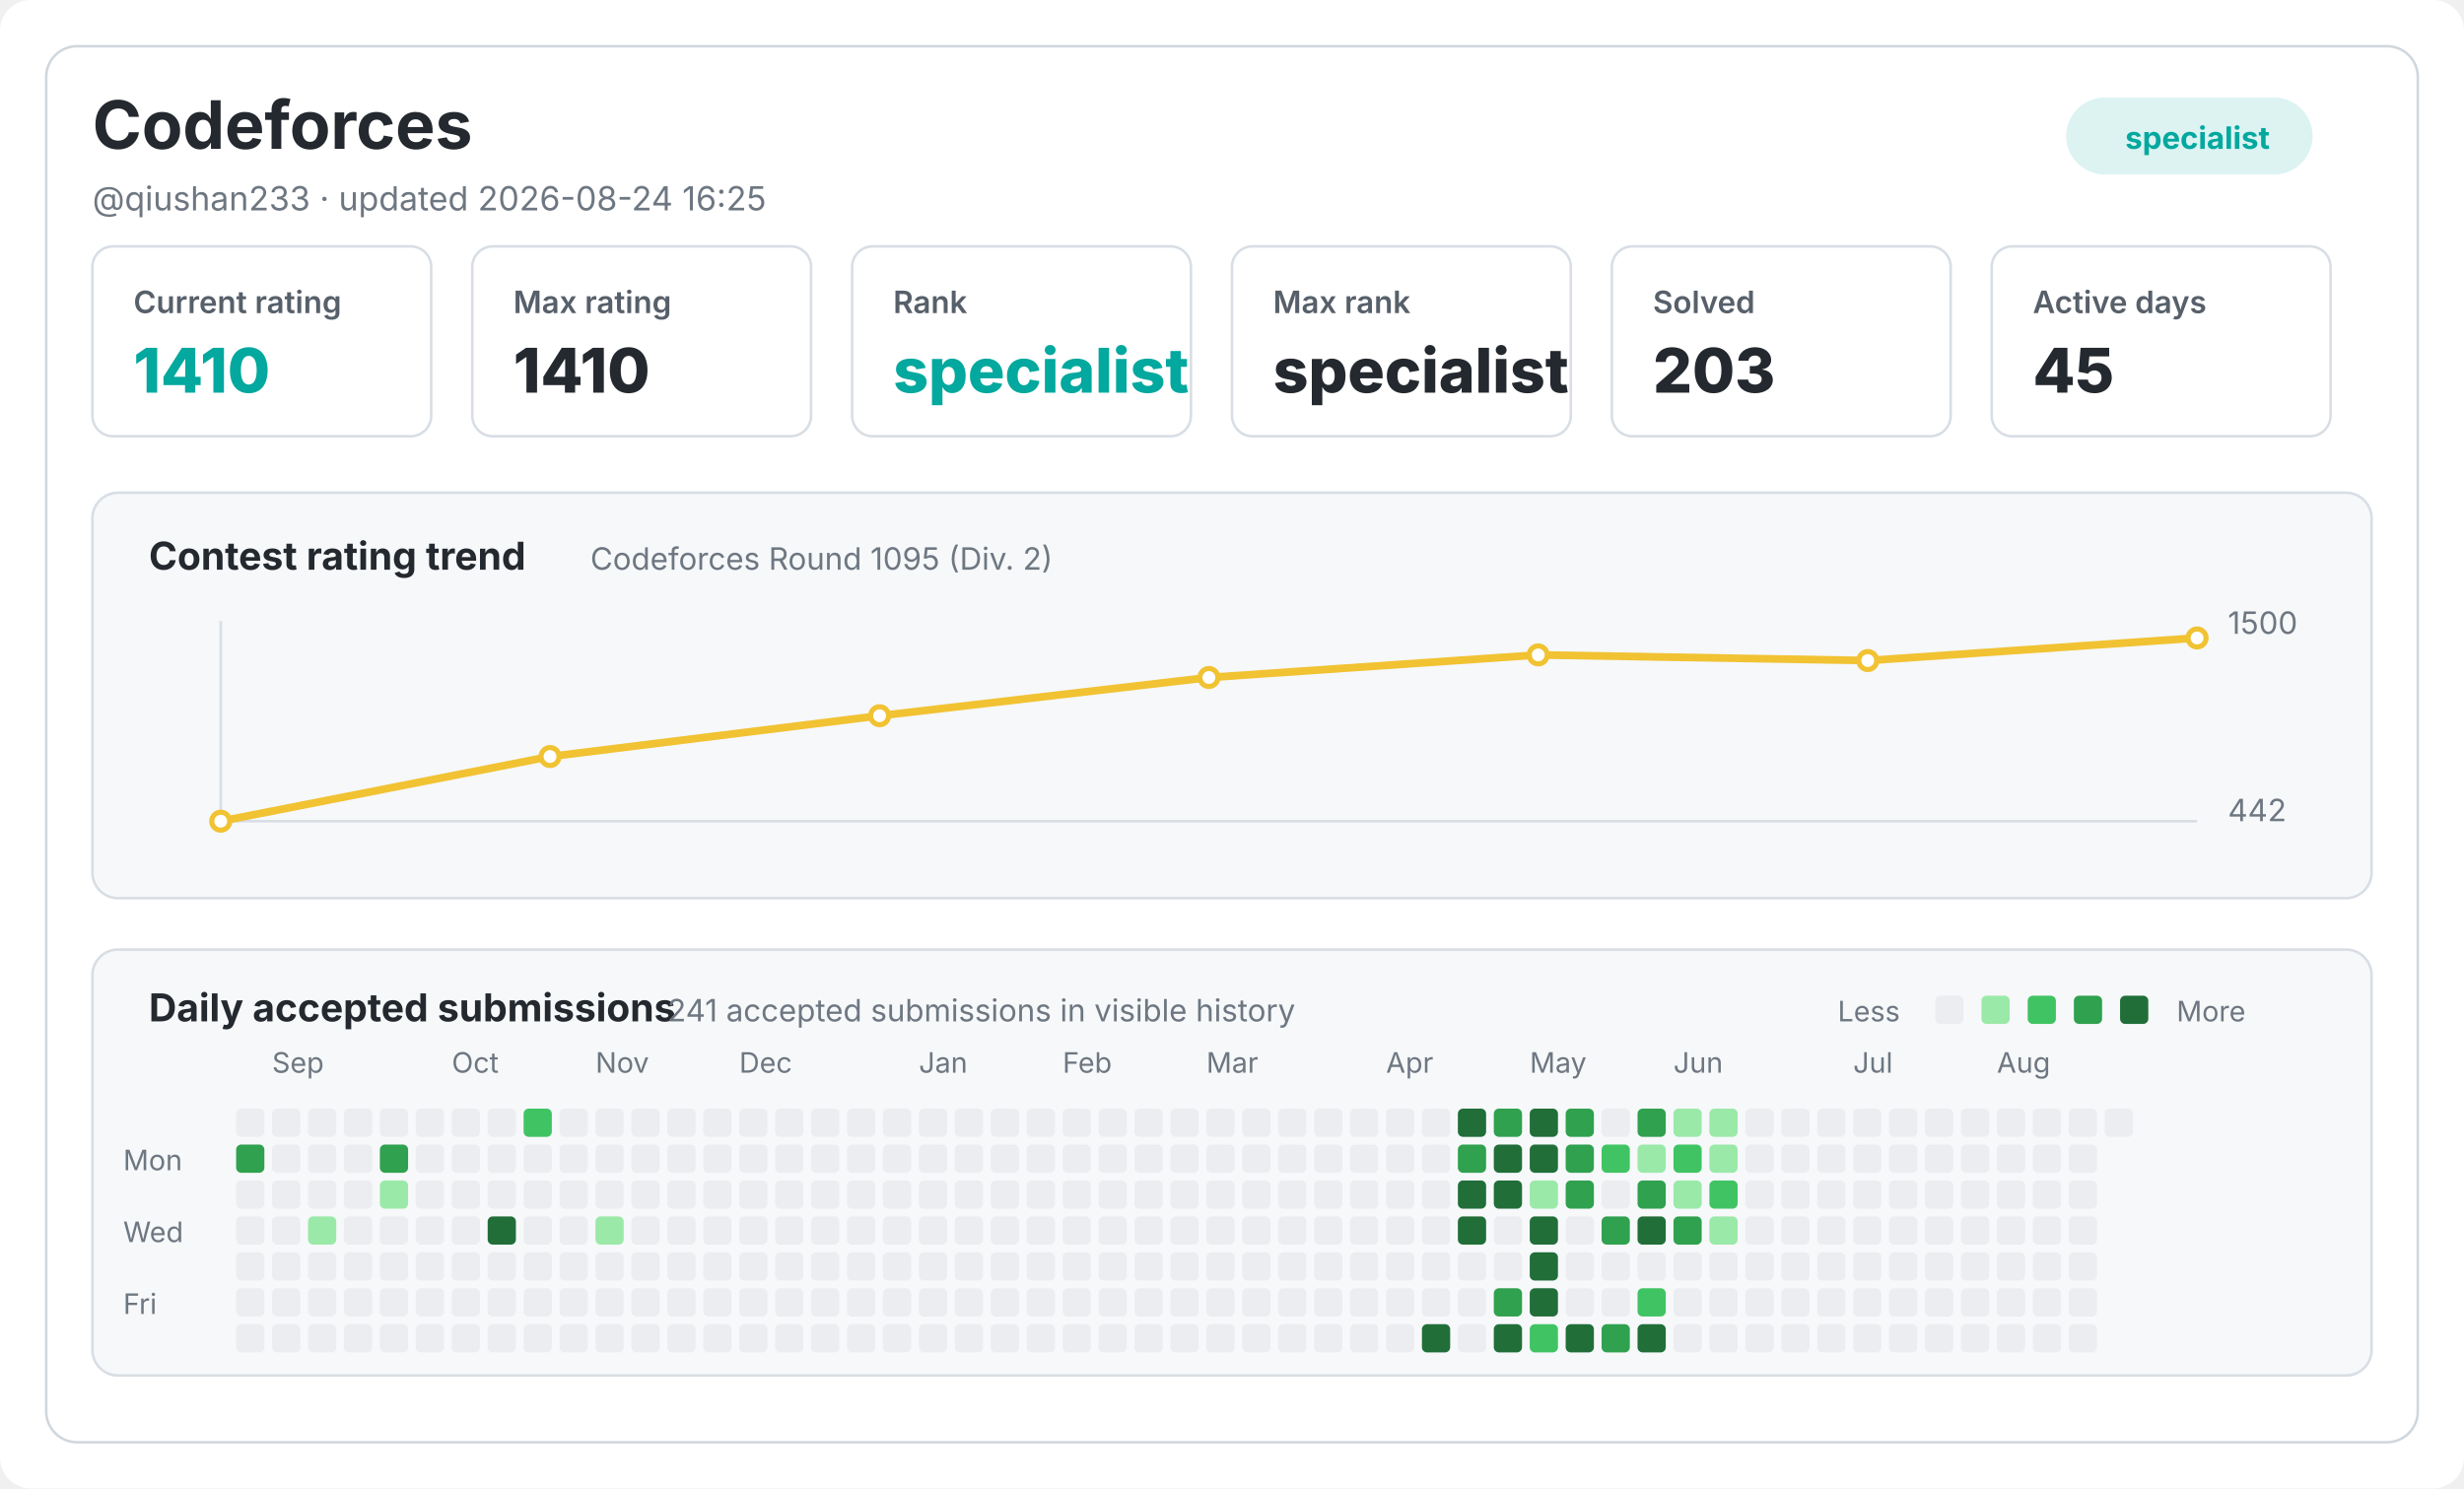
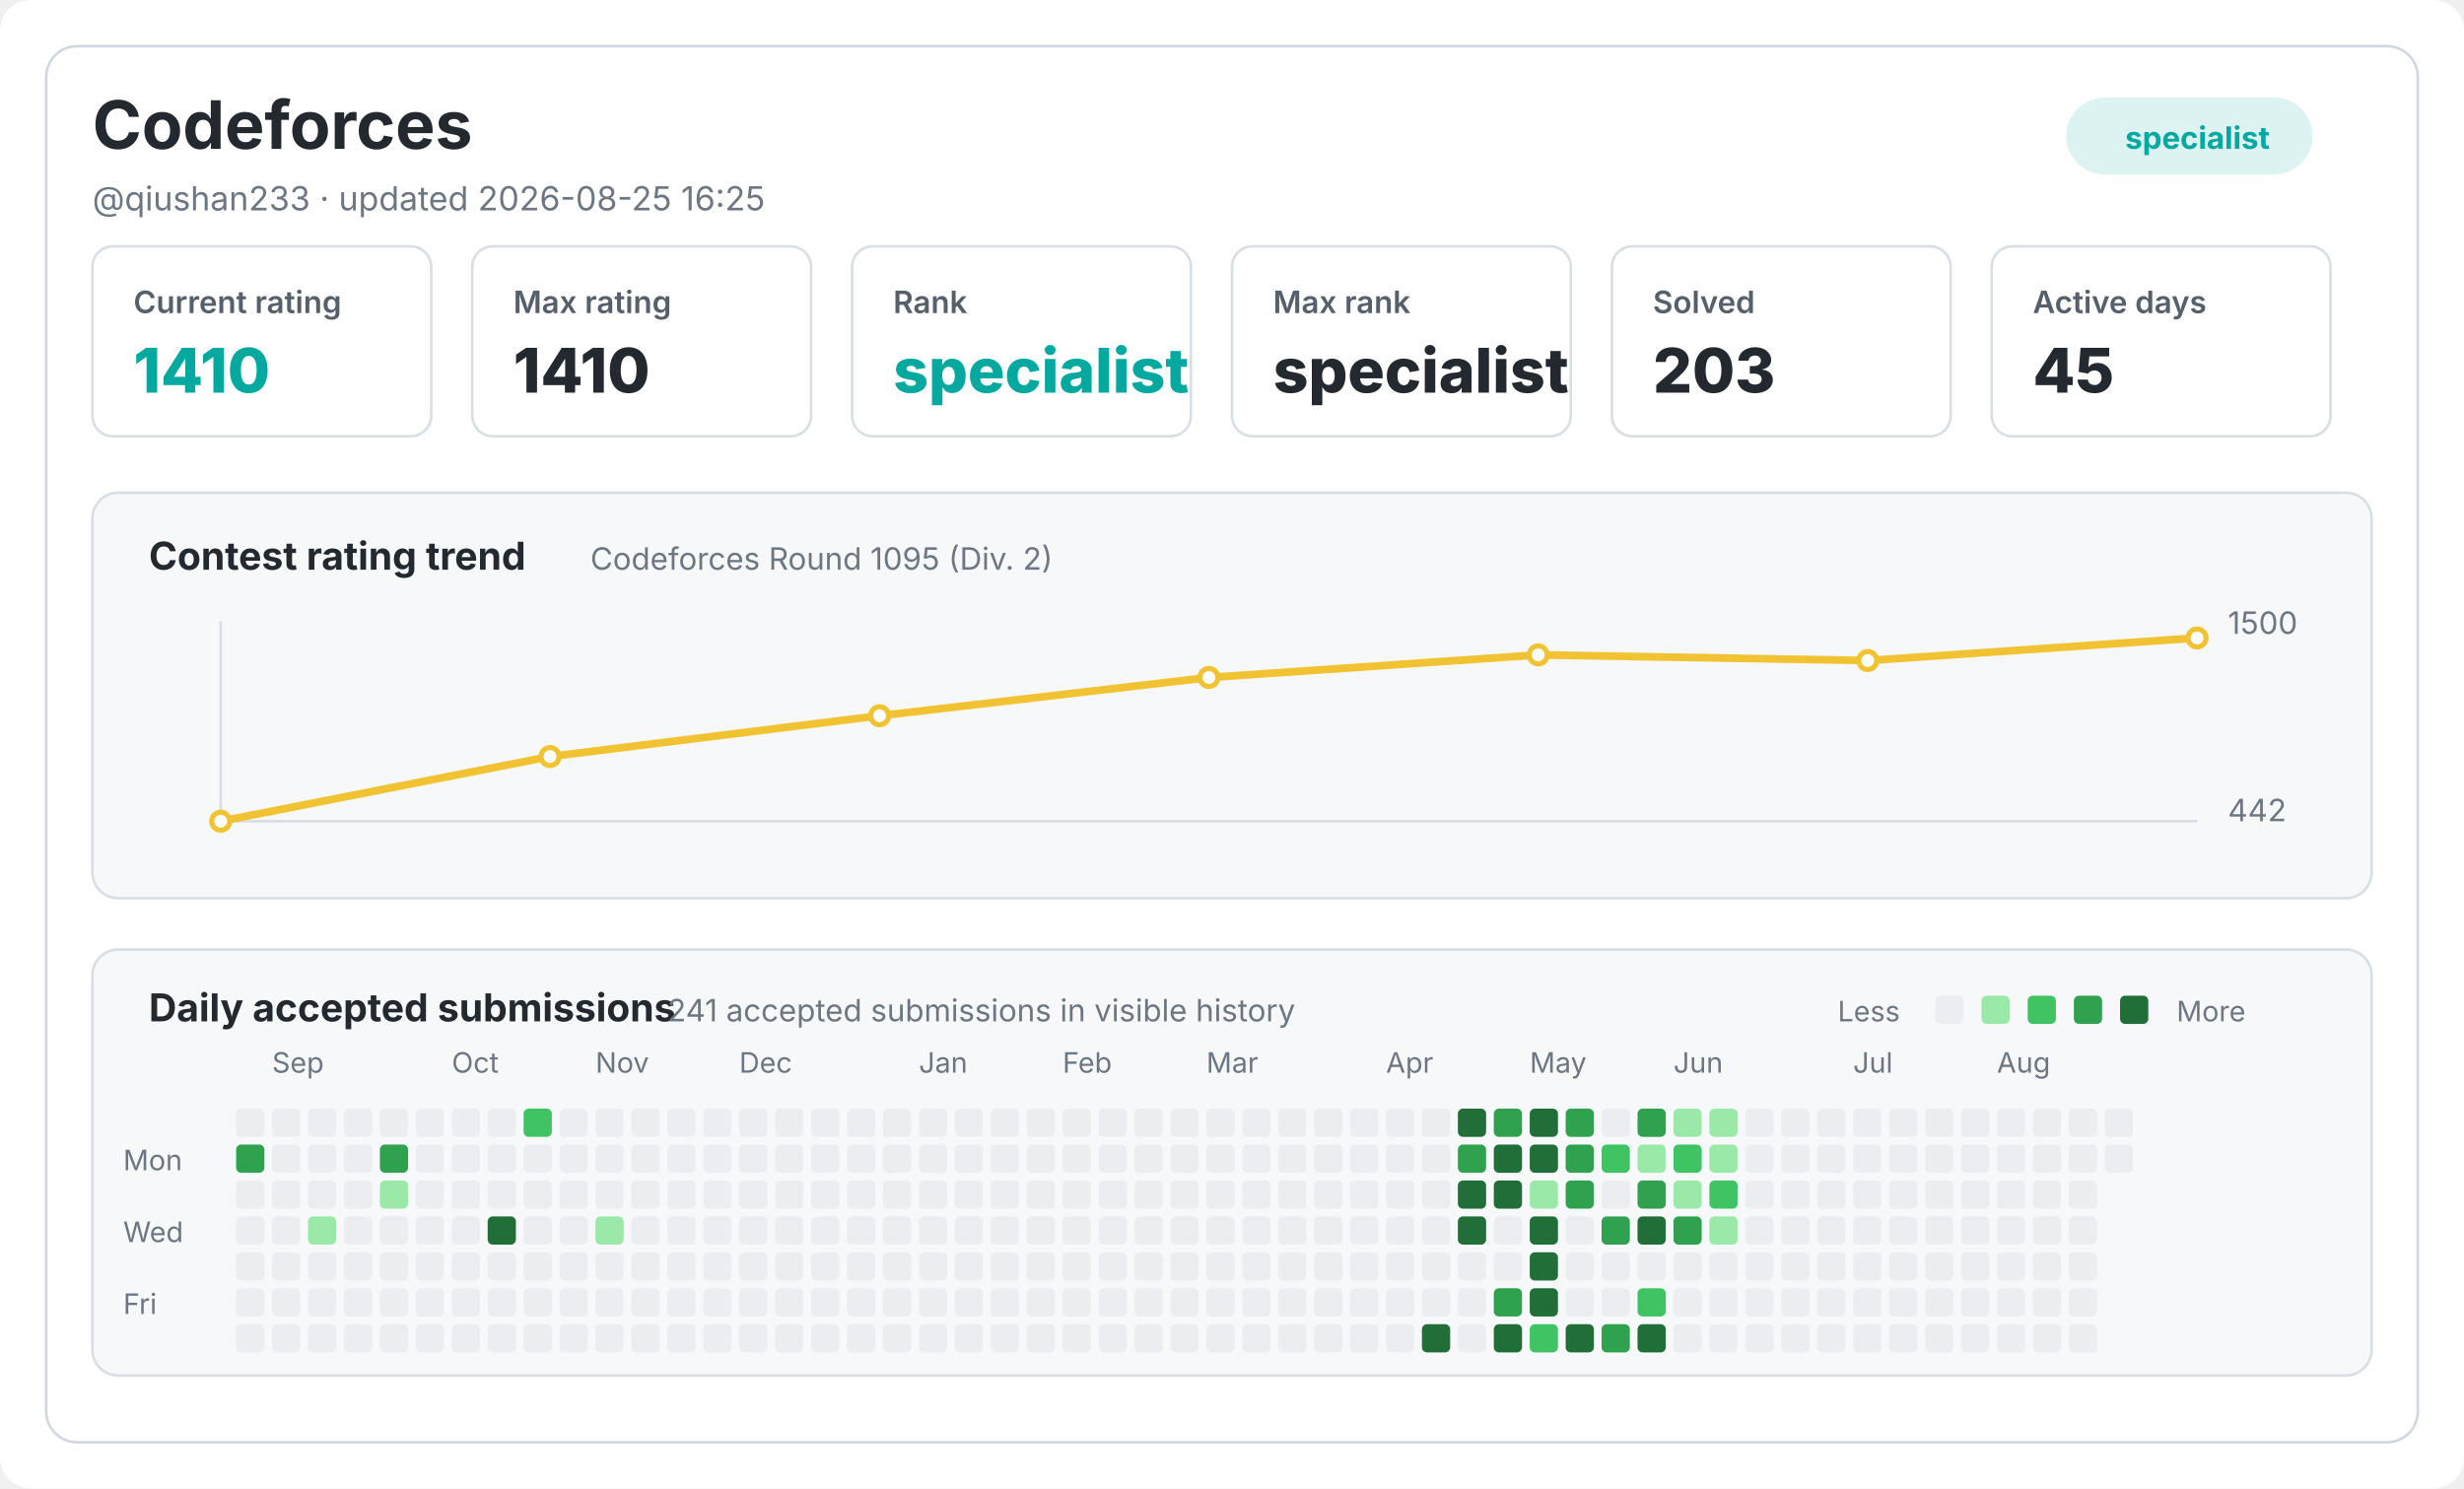
<svg xmlns="http://www.w3.org/2000/svg" width="960" height="580" viewBox="0 0 960 580" role="img" aria-label="Codeforces statistics for qiushan233">
  <style>
  .bg { fill: #ffffff; }
  .shell { fill: #ffffff; stroke: #d0d7de; }
  .soft { fill: #f6f8fa; stroke: #d8dee4; }
  .metric-card { fill: #ffffff; stroke: #d8dee4; }
  .title { font: 700 26px -apple-system,BlinkMacSystemFont,"Segoe UI",sans-serif; fill: #24292f; }
  .subtitle { font: 13px -apple-system,BlinkMacSystemFont,"Segoe UI",sans-serif; fill: #6e7781; }
  .section-title { font: 700 15px -apple-system,BlinkMacSystemFont,"Segoe UI",sans-serif; fill: #24292f; }
  .metric-label { font: 600 12px -apple-system,BlinkMacSystemFont,"Segoe UI",sans-serif; fill: #57606a; }
  .metric-value { font: 800 24px -apple-system,BlinkMacSystemFont,"Segoe UI",sans-serif; fill: #24292f; }
  .muted { font: 12px -apple-system,BlinkMacSystemFont,"Segoe UI",sans-serif; fill: #6e7781; }
  .small { font-size: 11px; }
  .rank { fill: #03a89e; }
  .grid { stroke: #d8dee4; stroke-width: 1; }
  .badge-bg { fill: #03a89e; opacity: 0.14; }
  .badge-text { font: 700 12px -apple-system,BlinkMacSystemFont,"Segoe UI",sans-serif; fill: #03a89e; }
  .heat-cell { cursor: default; transition: stroke 0.12s ease, stroke-width 0.12s ease; }
  .heat-cell:hover { stroke: #0969da; stroke-width: 1.5; }
</style>
  <rect class="bg" width="960" height="580" rx="12" />
  <rect class="shell" x="18" y="18" width="924" height="544" rx="12" />
  <text x="36" y="58" class="title">Codeforces</text>
-   <text x="36" y="82" class="subtitle">@qiushan233 · updated 2026-08-24 16:25</text>
+   <text x="36" y="82" class="subtitle">@qiushan233 · updated 2026-08-25 16:25</text>
  <rect x="805" y="38" width="96" height="30" rx="15" class="badge-bg" />
  <text x="828" y="58" class="badge-text">specialist</text>
  <rect x="36" y="96" width="132" height="74" rx="8" class="metric-card" />
  <text x="52" y="122" class="metric-label">Current rating</text>
  <text x="52" y="153" class="metric-value rank">1410</text>
  <rect x="184" y="96" width="132" height="74" rx="8" class="metric-card" />
  <text x="200" y="122" class="metric-label">Max rating</text>
  <text x="200" y="153" class="metric-value">1410</text>
  <rect x="332" y="96" width="132" height="74" rx="8" class="metric-card" />
  <text x="348" y="122" class="metric-label">Rank</text>
  <text x="348" y="153" class="metric-value rank">specialist</text>
  <rect x="480" y="96" width="132" height="74" rx="8" class="metric-card" />
  <text x="496" y="122" class="metric-label">Max rank</text>
  <text x="496" y="153" class="metric-value">specialist</text>
  <rect x="628" y="96" width="132" height="74" rx="8" class="metric-card" />
  <text x="644" y="122" class="metric-label">Solved</text>
  <text x="644" y="153" class="metric-value">203</text>
  <rect x="776" y="96" width="132" height="74" rx="8" class="metric-card" />
  <text x="792" y="122" class="metric-label">Active days</text>
  <text x="792" y="153" class="metric-value">45</text>
  <rect class="soft" x="36" y="192" width="888" height="158" rx="10" />
  <text x="58" y="222" class="section-title">Contest rating trend</text>
  <text x="230" y="222" class="muted">Codeforces Round 1095 (Div. 2)</text>
  <line x1="86" y1="320" x2="856" y2="320" class="grid" />
  <line x1="86" y1="242" x2="86" y2="320" class="grid" />
  <text x="868" y="247" class="muted">1500</text>
  <text x="868" y="320" class="muted">442</text>
  <polyline points="86.0,320.0 214.3,294.8 342.7,278.9 471.0,264.0 599.3,255.2 727.7,257.4 856.0,248.6" fill="none" stroke="#f1c232" stroke-width="3" stroke-linecap="round" stroke-linejoin="round" />
  <circle cx="86.0" cy="320.0" r="3.5" fill="#fff" stroke="#f1c232" stroke-width="2" />
  <circle cx="214.3" cy="294.8" r="3.5" fill="#fff" stroke="#f1c232" stroke-width="2" />
  <circle cx="342.7" cy="278.9" r="3.5" fill="#fff" stroke="#f1c232" stroke-width="2" />
  <circle cx="471.0" cy="264.0" r="3.5" fill="#fff" stroke="#f1c232" stroke-width="2" />
  <circle cx="599.3" cy="255.2" r="3.5" fill="#fff" stroke="#f1c232" stroke-width="2" />
  <circle cx="727.7" cy="257.4" r="3.5" fill="#fff" stroke="#f1c232" stroke-width="2" />
  <circle cx="856.0" cy="248.6" r="3.5" fill="#fff" stroke="#f1c232" stroke-width="2" />
  <rect class="soft" x="36" y="370" width="888" height="166" rx="10" />
  <text x="58" y="398" class="section-title">Daily accepted submissions</text>
  <text x="260" y="398" class="muted">241 accepted submissions in visible history</text>
  <text x="106" y="418" class="muted small">Sep</text>
  <text x="176" y="418" class="muted small">Oct</text>
  <text x="232" y="418" class="muted small">Nov</text>
  <text x="288" y="418" class="muted small">Dec</text>
  <text x="358" y="418" class="muted small">Jan</text>
  <text x="414" y="418" class="muted small">Feb</text>
  <text x="470" y="418" class="muted small">Mar</text>
  <text x="540" y="418" class="muted small">Apr</text>
  <text x="596" y="418" class="muted small">May</text>
  <text x="652" y="418" class="muted small">Jun</text>
  <text x="722" y="418" class="muted small">Jul</text>
  <text x="778" y="418" class="muted small">Aug</text>
  <text x="48" y="456" class="muted small">Mon</text>
  <text x="48" y="484" class="muted small">Wed</text>
  <text x="48" y="512" class="muted small">Fri</text>
  <rect class="heat-cell" x="92" y="432" width="11" height="11" rx="2" fill="#ebedf0" />
  <rect class="heat-cell" x="92" y="446" width="11" height="11" rx="2" fill="#30a14e" />
  <rect class="heat-cell" x="92" y="460" width="11" height="11" rx="2" fill="#ebedf0" />
  <rect class="heat-cell" x="92" y="474" width="11" height="11" rx="2" fill="#ebedf0" />
  <rect class="heat-cell" x="92" y="488" width="11" height="11" rx="2" fill="#ebedf0" />
  <rect class="heat-cell" x="92" y="502" width="11" height="11" rx="2" fill="#ebedf0" />
  <rect class="heat-cell" x="92" y="516" width="11" height="11" rx="2" fill="#ebedf0" />
  <rect class="heat-cell" x="106" y="432" width="11" height="11" rx="2" fill="#ebedf0" />
  <rect class="heat-cell" x="106" y="446" width="11" height="11" rx="2" fill="#ebedf0" />
  <rect class="heat-cell" x="106" y="460" width="11" height="11" rx="2" fill="#ebedf0" />
  <rect class="heat-cell" x="106" y="474" width="11" height="11" rx="2" fill="#ebedf0" />
  <rect class="heat-cell" x="106" y="488" width="11" height="11" rx="2" fill="#ebedf0" />
  <rect class="heat-cell" x="106" y="502" width="11" height="11" rx="2" fill="#ebedf0" />
  <rect class="heat-cell" x="106" y="516" width="11" height="11" rx="2" fill="#ebedf0" />
  <rect class="heat-cell" x="120" y="432" width="11" height="11" rx="2" fill="#ebedf0" />
  <rect class="heat-cell" x="120" y="446" width="11" height="11" rx="2" fill="#ebedf0" />
  <rect class="heat-cell" x="120" y="460" width="11" height="11" rx="2" fill="#ebedf0" />
  <rect class="heat-cell" x="120" y="474" width="11" height="11" rx="2" fill="#9be9a8" />
  <rect class="heat-cell" x="120" y="488" width="11" height="11" rx="2" fill="#ebedf0" />
  <rect class="heat-cell" x="120" y="502" width="11" height="11" rx="2" fill="#ebedf0" />
  <rect class="heat-cell" x="120" y="516" width="11" height="11" rx="2" fill="#ebedf0" />
  <rect class="heat-cell" x="134" y="432" width="11" height="11" rx="2" fill="#ebedf0" />
  <rect class="heat-cell" x="134" y="446" width="11" height="11" rx="2" fill="#ebedf0" />
  <rect class="heat-cell" x="134" y="460" width="11" height="11" rx="2" fill="#ebedf0" />
  <rect class="heat-cell" x="134" y="474" width="11" height="11" rx="2" fill="#ebedf0" />
  <rect class="heat-cell" x="134" y="488" width="11" height="11" rx="2" fill="#ebedf0" />
  <rect class="heat-cell" x="134" y="502" width="11" height="11" rx="2" fill="#ebedf0" />
  <rect class="heat-cell" x="134" y="516" width="11" height="11" rx="2" fill="#ebedf0" />
  <rect class="heat-cell" x="148" y="432" width="11" height="11" rx="2" fill="#ebedf0" />
  <rect class="heat-cell" x="148" y="446" width="11" height="11" rx="2" fill="#30a14e" />
  <rect class="heat-cell" x="148" y="460" width="11" height="11" rx="2" fill="#9be9a8" />
  <rect class="heat-cell" x="148" y="474" width="11" height="11" rx="2" fill="#ebedf0" />
  <rect class="heat-cell" x="148" y="488" width="11" height="11" rx="2" fill="#ebedf0" />
  <rect class="heat-cell" x="148" y="502" width="11" height="11" rx="2" fill="#ebedf0" />
  <rect class="heat-cell" x="148" y="516" width="11" height="11" rx="2" fill="#ebedf0" />
  <rect class="heat-cell" x="162" y="432" width="11" height="11" rx="2" fill="#ebedf0" />
  <rect class="heat-cell" x="162" y="446" width="11" height="11" rx="2" fill="#ebedf0" />
  <rect class="heat-cell" x="162" y="460" width="11" height="11" rx="2" fill="#ebedf0" />
  <rect class="heat-cell" x="162" y="474" width="11" height="11" rx="2" fill="#ebedf0" />
  <rect class="heat-cell" x="162" y="488" width="11" height="11" rx="2" fill="#ebedf0" />
  <rect class="heat-cell" x="162" y="502" width="11" height="11" rx="2" fill="#ebedf0" />
  <rect class="heat-cell" x="162" y="516" width="11" height="11" rx="2" fill="#ebedf0" />
  <rect class="heat-cell" x="176" y="432" width="11" height="11" rx="2" fill="#ebedf0" />
  <rect class="heat-cell" x="176" y="446" width="11" height="11" rx="2" fill="#ebedf0" />
  <rect class="heat-cell" x="176" y="460" width="11" height="11" rx="2" fill="#ebedf0" />
  <rect class="heat-cell" x="176" y="474" width="11" height="11" rx="2" fill="#ebedf0" />
  <rect class="heat-cell" x="176" y="488" width="11" height="11" rx="2" fill="#ebedf0" />
  <rect class="heat-cell" x="176" y="502" width="11" height="11" rx="2" fill="#ebedf0" />
  <rect class="heat-cell" x="176" y="516" width="11" height="11" rx="2" fill="#ebedf0" />
  <rect class="heat-cell" x="190" y="432" width="11" height="11" rx="2" fill="#ebedf0" />
  <rect class="heat-cell" x="190" y="446" width="11" height="11" rx="2" fill="#ebedf0" />
  <rect class="heat-cell" x="190" y="460" width="11" height="11" rx="2" fill="#ebedf0" />
  <rect class="heat-cell" x="190" y="474" width="11" height="11" rx="2" fill="#216e39" />
  <rect class="heat-cell" x="190" y="488" width="11" height="11" rx="2" fill="#ebedf0" />
  <rect class="heat-cell" x="190" y="502" width="11" height="11" rx="2" fill="#ebedf0" />
  <rect class="heat-cell" x="190" y="516" width="11" height="11" rx="2" fill="#ebedf0" />
  <rect class="heat-cell" x="204" y="432" width="11" height="11" rx="2" fill="#40c463" />
  <rect class="heat-cell" x="204" y="446" width="11" height="11" rx="2" fill="#ebedf0" />
  <rect class="heat-cell" x="204" y="460" width="11" height="11" rx="2" fill="#ebedf0" />
  <rect class="heat-cell" x="204" y="474" width="11" height="11" rx="2" fill="#ebedf0" />
  <rect class="heat-cell" x="204" y="488" width="11" height="11" rx="2" fill="#ebedf0" />
  <rect class="heat-cell" x="204" y="502" width="11" height="11" rx="2" fill="#ebedf0" />
  <rect class="heat-cell" x="204" y="516" width="11" height="11" rx="2" fill="#ebedf0" />
  <rect class="heat-cell" x="218" y="432" width="11" height="11" rx="2" fill="#ebedf0" />
  <rect class="heat-cell" x="218" y="446" width="11" height="11" rx="2" fill="#ebedf0" />
  <rect class="heat-cell" x="218" y="460" width="11" height="11" rx="2" fill="#ebedf0" />
  <rect class="heat-cell" x="218" y="474" width="11" height="11" rx="2" fill="#ebedf0" />
  <rect class="heat-cell" x="218" y="488" width="11" height="11" rx="2" fill="#ebedf0" />
  <rect class="heat-cell" x="218" y="502" width="11" height="11" rx="2" fill="#ebedf0" />
  <rect class="heat-cell" x="218" y="516" width="11" height="11" rx="2" fill="#ebedf0" />
  <rect class="heat-cell" x="232" y="432" width="11" height="11" rx="2" fill="#ebedf0" />
  <rect class="heat-cell" x="232" y="446" width="11" height="11" rx="2" fill="#ebedf0" />
  <rect class="heat-cell" x="232" y="460" width="11" height="11" rx="2" fill="#ebedf0" />
  <rect class="heat-cell" x="232" y="474" width="11" height="11" rx="2" fill="#9be9a8" />
  <rect class="heat-cell" x="232" y="488" width="11" height="11" rx="2" fill="#ebedf0" />
  <rect class="heat-cell" x="232" y="502" width="11" height="11" rx="2" fill="#ebedf0" />
  <rect class="heat-cell" x="232" y="516" width="11" height="11" rx="2" fill="#ebedf0" />
  <rect class="heat-cell" x="246" y="432" width="11" height="11" rx="2" fill="#ebedf0" />
  <rect class="heat-cell" x="246" y="446" width="11" height="11" rx="2" fill="#ebedf0" />
  <rect class="heat-cell" x="246" y="460" width="11" height="11" rx="2" fill="#ebedf0" />
  <rect class="heat-cell" x="246" y="474" width="11" height="11" rx="2" fill="#ebedf0" />
  <rect class="heat-cell" x="246" y="488" width="11" height="11" rx="2" fill="#ebedf0" />
  <rect class="heat-cell" x="246" y="502" width="11" height="11" rx="2" fill="#ebedf0" />
  <rect class="heat-cell" x="246" y="516" width="11" height="11" rx="2" fill="#ebedf0" />
  <rect class="heat-cell" x="260" y="432" width="11" height="11" rx="2" fill="#ebedf0" />
  <rect class="heat-cell" x="260" y="446" width="11" height="11" rx="2" fill="#ebedf0" />
  <rect class="heat-cell" x="260" y="460" width="11" height="11" rx="2" fill="#ebedf0" />
  <rect class="heat-cell" x="260" y="474" width="11" height="11" rx="2" fill="#ebedf0" />
  <rect class="heat-cell" x="260" y="488" width="11" height="11" rx="2" fill="#ebedf0" />
  <rect class="heat-cell" x="260" y="502" width="11" height="11" rx="2" fill="#ebedf0" />
  <rect class="heat-cell" x="260" y="516" width="11" height="11" rx="2" fill="#ebedf0" />
  <rect class="heat-cell" x="274" y="432" width="11" height="11" rx="2" fill="#ebedf0" />
  <rect class="heat-cell" x="274" y="446" width="11" height="11" rx="2" fill="#ebedf0" />
  <rect class="heat-cell" x="274" y="460" width="11" height="11" rx="2" fill="#ebedf0" />
  <rect class="heat-cell" x="274" y="474" width="11" height="11" rx="2" fill="#ebedf0" />
  <rect class="heat-cell" x="274" y="488" width="11" height="11" rx="2" fill="#ebedf0" />
  <rect class="heat-cell" x="274" y="502" width="11" height="11" rx="2" fill="#ebedf0" />
  <rect class="heat-cell" x="274" y="516" width="11" height="11" rx="2" fill="#ebedf0" />
  <rect class="heat-cell" x="288" y="432" width="11" height="11" rx="2" fill="#ebedf0" />
  <rect class="heat-cell" x="288" y="446" width="11" height="11" rx="2" fill="#ebedf0" />
  <rect class="heat-cell" x="288" y="460" width="11" height="11" rx="2" fill="#ebedf0" />
  <rect class="heat-cell" x="288" y="474" width="11" height="11" rx="2" fill="#ebedf0" />
  <rect class="heat-cell" x="288" y="488" width="11" height="11" rx="2" fill="#ebedf0" />
  <rect class="heat-cell" x="288" y="502" width="11" height="11" rx="2" fill="#ebedf0" />
  <rect class="heat-cell" x="288" y="516" width="11" height="11" rx="2" fill="#ebedf0" />
  <rect class="heat-cell" x="302" y="432" width="11" height="11" rx="2" fill="#ebedf0" />
  <rect class="heat-cell" x="302" y="446" width="11" height="11" rx="2" fill="#ebedf0" />
  <rect class="heat-cell" x="302" y="460" width="11" height="11" rx="2" fill="#ebedf0" />
  <rect class="heat-cell" x="302" y="474" width="11" height="11" rx="2" fill="#ebedf0" />
  <rect class="heat-cell" x="302" y="488" width="11" height="11" rx="2" fill="#ebedf0" />
  <rect class="heat-cell" x="302" y="502" width="11" height="11" rx="2" fill="#ebedf0" />
  <rect class="heat-cell" x="302" y="516" width="11" height="11" rx="2" fill="#ebedf0" />
  <rect class="heat-cell" x="316" y="432" width="11" height="11" rx="2" fill="#ebedf0" />
  <rect class="heat-cell" x="316" y="446" width="11" height="11" rx="2" fill="#ebedf0" />
  <rect class="heat-cell" x="316" y="460" width="11" height="11" rx="2" fill="#ebedf0" />
  <rect class="heat-cell" x="316" y="474" width="11" height="11" rx="2" fill="#ebedf0" />
  <rect class="heat-cell" x="316" y="488" width="11" height="11" rx="2" fill="#ebedf0" />
  <rect class="heat-cell" x="316" y="502" width="11" height="11" rx="2" fill="#ebedf0" />
  <rect class="heat-cell" x="316" y="516" width="11" height="11" rx="2" fill="#ebedf0" />
  <rect class="heat-cell" x="330" y="432" width="11" height="11" rx="2" fill="#ebedf0" />
  <rect class="heat-cell" x="330" y="446" width="11" height="11" rx="2" fill="#ebedf0" />
  <rect class="heat-cell" x="330" y="460" width="11" height="11" rx="2" fill="#ebedf0" />
  <rect class="heat-cell" x="330" y="474" width="11" height="11" rx="2" fill="#ebedf0" />
  <rect class="heat-cell" x="330" y="488" width="11" height="11" rx="2" fill="#ebedf0" />
  <rect class="heat-cell" x="330" y="502" width="11" height="11" rx="2" fill="#ebedf0" />
  <rect class="heat-cell" x="330" y="516" width="11" height="11" rx="2" fill="#ebedf0" />
  <rect class="heat-cell" x="344" y="432" width="11" height="11" rx="2" fill="#ebedf0" />
  <rect class="heat-cell" x="344" y="446" width="11" height="11" rx="2" fill="#ebedf0" />
  <rect class="heat-cell" x="344" y="460" width="11" height="11" rx="2" fill="#ebedf0" />
  <rect class="heat-cell" x="344" y="474" width="11" height="11" rx="2" fill="#ebedf0" />
  <rect class="heat-cell" x="344" y="488" width="11" height="11" rx="2" fill="#ebedf0" />
  <rect class="heat-cell" x="344" y="502" width="11" height="11" rx="2" fill="#ebedf0" />
  <rect class="heat-cell" x="344" y="516" width="11" height="11" rx="2" fill="#ebedf0" />
  <rect class="heat-cell" x="358" y="432" width="11" height="11" rx="2" fill="#ebedf0" />
  <rect class="heat-cell" x="358" y="446" width="11" height="11" rx="2" fill="#ebedf0" />
  <rect class="heat-cell" x="358" y="460" width="11" height="11" rx="2" fill="#ebedf0" />
  <rect class="heat-cell" x="358" y="474" width="11" height="11" rx="2" fill="#ebedf0" />
  <rect class="heat-cell" x="358" y="488" width="11" height="11" rx="2" fill="#ebedf0" />
  <rect class="heat-cell" x="358" y="502" width="11" height="11" rx="2" fill="#ebedf0" />
  <rect class="heat-cell" x="358" y="516" width="11" height="11" rx="2" fill="#ebedf0" />
  <rect class="heat-cell" x="372" y="432" width="11" height="11" rx="2" fill="#ebedf0" />
  <rect class="heat-cell" x="372" y="446" width="11" height="11" rx="2" fill="#ebedf0" />
  <rect class="heat-cell" x="372" y="460" width="11" height="11" rx="2" fill="#ebedf0" />
  <rect class="heat-cell" x="372" y="474" width="11" height="11" rx="2" fill="#ebedf0" />
  <rect class="heat-cell" x="372" y="488" width="11" height="11" rx="2" fill="#ebedf0" />
  <rect class="heat-cell" x="372" y="502" width="11" height="11" rx="2" fill="#ebedf0" />
  <rect class="heat-cell" x="372" y="516" width="11" height="11" rx="2" fill="#ebedf0" />
  <rect class="heat-cell" x="386" y="432" width="11" height="11" rx="2" fill="#ebedf0" />
  <rect class="heat-cell" x="386" y="446" width="11" height="11" rx="2" fill="#ebedf0" />
  <rect class="heat-cell" x="386" y="460" width="11" height="11" rx="2" fill="#ebedf0" />
  <rect class="heat-cell" x="386" y="474" width="11" height="11" rx="2" fill="#ebedf0" />
  <rect class="heat-cell" x="386" y="488" width="11" height="11" rx="2" fill="#ebedf0" />
  <rect class="heat-cell" x="386" y="502" width="11" height="11" rx="2" fill="#ebedf0" />
  <rect class="heat-cell" x="386" y="516" width="11" height="11" rx="2" fill="#ebedf0" />
  <rect class="heat-cell" x="400" y="432" width="11" height="11" rx="2" fill="#ebedf0" />
  <rect class="heat-cell" x="400" y="446" width="11" height="11" rx="2" fill="#ebedf0" />
  <rect class="heat-cell" x="400" y="460" width="11" height="11" rx="2" fill="#ebedf0" />
  <rect class="heat-cell" x="400" y="474" width="11" height="11" rx="2" fill="#ebedf0" />
  <rect class="heat-cell" x="400" y="488" width="11" height="11" rx="2" fill="#ebedf0" />
  <rect class="heat-cell" x="400" y="502" width="11" height="11" rx="2" fill="#ebedf0" />
  <rect class="heat-cell" x="400" y="516" width="11" height="11" rx="2" fill="#ebedf0" />
  <rect class="heat-cell" x="414" y="432" width="11" height="11" rx="2" fill="#ebedf0" />
  <rect class="heat-cell" x="414" y="446" width="11" height="11" rx="2" fill="#ebedf0" />
  <rect class="heat-cell" x="414" y="460" width="11" height="11" rx="2" fill="#ebedf0" />
  <rect class="heat-cell" x="414" y="474" width="11" height="11" rx="2" fill="#ebedf0" />
  <rect class="heat-cell" x="414" y="488" width="11" height="11" rx="2" fill="#ebedf0" />
  <rect class="heat-cell" x="414" y="502" width="11" height="11" rx="2" fill="#ebedf0" />
  <rect class="heat-cell" x="414" y="516" width="11" height="11" rx="2" fill="#ebedf0" />
  <rect class="heat-cell" x="428" y="432" width="11" height="11" rx="2" fill="#ebedf0" />
  <rect class="heat-cell" x="428" y="446" width="11" height="11" rx="2" fill="#ebedf0" />
  <rect class="heat-cell" x="428" y="460" width="11" height="11" rx="2" fill="#ebedf0" />
  <rect class="heat-cell" x="428" y="474" width="11" height="11" rx="2" fill="#ebedf0" />
  <rect class="heat-cell" x="428" y="488" width="11" height="11" rx="2" fill="#ebedf0" />
  <rect class="heat-cell" x="428" y="502" width="11" height="11" rx="2" fill="#ebedf0" />
  <rect class="heat-cell" x="428" y="516" width="11" height="11" rx="2" fill="#ebedf0" />
  <rect class="heat-cell" x="442" y="432" width="11" height="11" rx="2" fill="#ebedf0" />
  <rect class="heat-cell" x="442" y="446" width="11" height="11" rx="2" fill="#ebedf0" />
  <rect class="heat-cell" x="442" y="460" width="11" height="11" rx="2" fill="#ebedf0" />
  <rect class="heat-cell" x="442" y="474" width="11" height="11" rx="2" fill="#ebedf0" />
  <rect class="heat-cell" x="442" y="488" width="11" height="11" rx="2" fill="#ebedf0" />
  <rect class="heat-cell" x="442" y="502" width="11" height="11" rx="2" fill="#ebedf0" />
  <rect class="heat-cell" x="442" y="516" width="11" height="11" rx="2" fill="#ebedf0" />
  <rect class="heat-cell" x="456" y="432" width="11" height="11" rx="2" fill="#ebedf0" />
  <rect class="heat-cell" x="456" y="446" width="11" height="11" rx="2" fill="#ebedf0" />
  <rect class="heat-cell" x="456" y="460" width="11" height="11" rx="2" fill="#ebedf0" />
  <rect class="heat-cell" x="456" y="474" width="11" height="11" rx="2" fill="#ebedf0" />
  <rect class="heat-cell" x="456" y="488" width="11" height="11" rx="2" fill="#ebedf0" />
  <rect class="heat-cell" x="456" y="502" width="11" height="11" rx="2" fill="#ebedf0" />
  <rect class="heat-cell" x="456" y="516" width="11" height="11" rx="2" fill="#ebedf0" />
  <rect class="heat-cell" x="470" y="432" width="11" height="11" rx="2" fill="#ebedf0" />
  <rect class="heat-cell" x="470" y="446" width="11" height="11" rx="2" fill="#ebedf0" />
  <rect class="heat-cell" x="470" y="460" width="11" height="11" rx="2" fill="#ebedf0" />
  <rect class="heat-cell" x="470" y="474" width="11" height="11" rx="2" fill="#ebedf0" />
  <rect class="heat-cell" x="470" y="488" width="11" height="11" rx="2" fill="#ebedf0" />
  <rect class="heat-cell" x="470" y="502" width="11" height="11" rx="2" fill="#ebedf0" />
  <rect class="heat-cell" x="470" y="516" width="11" height="11" rx="2" fill="#ebedf0" />
  <rect class="heat-cell" x="484" y="432" width="11" height="11" rx="2" fill="#ebedf0" />
  <rect class="heat-cell" x="484" y="446" width="11" height="11" rx="2" fill="#ebedf0" />
  <rect class="heat-cell" x="484" y="460" width="11" height="11" rx="2" fill="#ebedf0" />
  <rect class="heat-cell" x="484" y="474" width="11" height="11" rx="2" fill="#ebedf0" />
  <rect class="heat-cell" x="484" y="488" width="11" height="11" rx="2" fill="#ebedf0" />
  <rect class="heat-cell" x="484" y="502" width="11" height="11" rx="2" fill="#ebedf0" />
  <rect class="heat-cell" x="484" y="516" width="11" height="11" rx="2" fill="#ebedf0" />
  <rect class="heat-cell" x="498" y="432" width="11" height="11" rx="2" fill="#ebedf0" />
  <rect class="heat-cell" x="498" y="446" width="11" height="11" rx="2" fill="#ebedf0" />
  <rect class="heat-cell" x="498" y="460" width="11" height="11" rx="2" fill="#ebedf0" />
  <rect class="heat-cell" x="498" y="474" width="11" height="11" rx="2" fill="#ebedf0" />
  <rect class="heat-cell" x="498" y="488" width="11" height="11" rx="2" fill="#ebedf0" />
  <rect class="heat-cell" x="498" y="502" width="11" height="11" rx="2" fill="#ebedf0" />
  <rect class="heat-cell" x="498" y="516" width="11" height="11" rx="2" fill="#ebedf0" />
  <rect class="heat-cell" x="512" y="432" width="11" height="11" rx="2" fill="#ebedf0" />
  <rect class="heat-cell" x="512" y="446" width="11" height="11" rx="2" fill="#ebedf0" />
  <rect class="heat-cell" x="512" y="460" width="11" height="11" rx="2" fill="#ebedf0" />
  <rect class="heat-cell" x="512" y="474" width="11" height="11" rx="2" fill="#ebedf0" />
  <rect class="heat-cell" x="512" y="488" width="11" height="11" rx="2" fill="#ebedf0" />
  <rect class="heat-cell" x="512" y="502" width="11" height="11" rx="2" fill="#ebedf0" />
  <rect class="heat-cell" x="512" y="516" width="11" height="11" rx="2" fill="#ebedf0" />
  <rect class="heat-cell" x="526" y="432" width="11" height="11" rx="2" fill="#ebedf0" />
  <rect class="heat-cell" x="526" y="446" width="11" height="11" rx="2" fill="#ebedf0" />
  <rect class="heat-cell" x="526" y="460" width="11" height="11" rx="2" fill="#ebedf0" />
  <rect class="heat-cell" x="526" y="474" width="11" height="11" rx="2" fill="#ebedf0" />
  <rect class="heat-cell" x="526" y="488" width="11" height="11" rx="2" fill="#ebedf0" />
  <rect class="heat-cell" x="526" y="502" width="11" height="11" rx="2" fill="#ebedf0" />
  <rect class="heat-cell" x="526" y="516" width="11" height="11" rx="2" fill="#ebedf0" />
  <rect class="heat-cell" x="540" y="432" width="11" height="11" rx="2" fill="#ebedf0" />
  <rect class="heat-cell" x="540" y="446" width="11" height="11" rx="2" fill="#ebedf0" />
  <rect class="heat-cell" x="540" y="460" width="11" height="11" rx="2" fill="#ebedf0" />
  <rect class="heat-cell" x="540" y="474" width="11" height="11" rx="2" fill="#ebedf0" />
  <rect class="heat-cell" x="540" y="488" width="11" height="11" rx="2" fill="#ebedf0" />
  <rect class="heat-cell" x="540" y="502" width="11" height="11" rx="2" fill="#ebedf0" />
  <rect class="heat-cell" x="540" y="516" width="11" height="11" rx="2" fill="#ebedf0" />
  <rect class="heat-cell" x="554" y="432" width="11" height="11" rx="2" fill="#ebedf0" />
  <rect class="heat-cell" x="554" y="446" width="11" height="11" rx="2" fill="#ebedf0" />
  <rect class="heat-cell" x="554" y="460" width="11" height="11" rx="2" fill="#ebedf0" />
  <rect class="heat-cell" x="554" y="474" width="11" height="11" rx="2" fill="#ebedf0" />
  <rect class="heat-cell" x="554" y="488" width="11" height="11" rx="2" fill="#ebedf0" />
  <rect class="heat-cell" x="554" y="502" width="11" height="11" rx="2" fill="#ebedf0" />
  <rect class="heat-cell" x="554" y="516" width="11" height="11" rx="2" fill="#216e39" />
  <rect class="heat-cell" x="568" y="432" width="11" height="11" rx="2" fill="#216e39" />
  <rect class="heat-cell" x="568" y="446" width="11" height="11" rx="2" fill="#30a14e" />
  <rect class="heat-cell" x="568" y="460" width="11" height="11" rx="2" fill="#216e39" />
  <rect class="heat-cell" x="568" y="474" width="11" height="11" rx="2" fill="#216e39" />
  <rect class="heat-cell" x="568" y="488" width="11" height="11" rx="2" fill="#ebedf0" />
  <rect class="heat-cell" x="568" y="502" width="11" height="11" rx="2" fill="#ebedf0" />
  <rect class="heat-cell" x="568" y="516" width="11" height="11" rx="2" fill="#ebedf0" />
  <rect class="heat-cell" x="582" y="432" width="11" height="11" rx="2" fill="#30a14e" />
  <rect class="heat-cell" x="582" y="446" width="11" height="11" rx="2" fill="#216e39" />
  <rect class="heat-cell" x="582" y="460" width="11" height="11" rx="2" fill="#216e39" />
  <rect class="heat-cell" x="582" y="474" width="11" height="11" rx="2" fill="#ebedf0" />
  <rect class="heat-cell" x="582" y="488" width="11" height="11" rx="2" fill="#ebedf0" />
  <rect class="heat-cell" x="582" y="502" width="11" height="11" rx="2" fill="#30a14e" />
  <rect class="heat-cell" x="582" y="516" width="11" height="11" rx="2" fill="#216e39" />
  <rect class="heat-cell" x="596" y="432" width="11" height="11" rx="2" fill="#216e39" />
  <rect class="heat-cell" x="596" y="446" width="11" height="11" rx="2" fill="#216e39" />
  <rect class="heat-cell" x="596" y="460" width="11" height="11" rx="2" fill="#9be9a8" />
  <rect class="heat-cell" x="596" y="474" width="11" height="11" rx="2" fill="#216e39" />
  <rect class="heat-cell" x="596" y="488" width="11" height="11" rx="2" fill="#216e39" />
  <rect class="heat-cell" x="596" y="502" width="11" height="11" rx="2" fill="#216e39" />
  <rect class="heat-cell" x="596" y="516" width="11" height="11" rx="2" fill="#40c463" />
  <rect class="heat-cell" x="610" y="432" width="11" height="11" rx="2" fill="#30a14e" />
  <rect class="heat-cell" x="610" y="446" width="11" height="11" rx="2" fill="#30a14e" />
  <rect class="heat-cell" x="610" y="460" width="11" height="11" rx="2" fill="#30a14e" />
  <rect class="heat-cell" x="610" y="474" width="11" height="11" rx="2" fill="#ebedf0" />
  <rect class="heat-cell" x="610" y="488" width="11" height="11" rx="2" fill="#ebedf0" />
  <rect class="heat-cell" x="610" y="502" width="11" height="11" rx="2" fill="#ebedf0" />
  <rect class="heat-cell" x="610" y="516" width="11" height="11" rx="2" fill="#216e39" />
  <rect class="heat-cell" x="624" y="432" width="11" height="11" rx="2" fill="#ebedf0" />
  <rect class="heat-cell" x="624" y="446" width="11" height="11" rx="2" fill="#40c463" />
  <rect class="heat-cell" x="624" y="460" width="11" height="11" rx="2" fill="#ebedf0" />
  <rect class="heat-cell" x="624" y="474" width="11" height="11" rx="2" fill="#30a14e" />
  <rect class="heat-cell" x="624" y="488" width="11" height="11" rx="2" fill="#ebedf0" />
  <rect class="heat-cell" x="624" y="502" width="11" height="11" rx="2" fill="#ebedf0" />
  <rect class="heat-cell" x="624" y="516" width="11" height="11" rx="2" fill="#30a14e" />
  <rect class="heat-cell" x="638" y="432" width="11" height="11" rx="2" fill="#30a14e" />
  <rect class="heat-cell" x="638" y="446" width="11" height="11" rx="2" fill="#9be9a8" />
  <rect class="heat-cell" x="638" y="460" width="11" height="11" rx="2" fill="#30a14e" />
  <rect class="heat-cell" x="638" y="474" width="11" height="11" rx="2" fill="#216e39" />
  <rect class="heat-cell" x="638" y="488" width="11" height="11" rx="2" fill="#ebedf0" />
  <rect class="heat-cell" x="638" y="502" width="11" height="11" rx="2" fill="#40c463" />
  <rect class="heat-cell" x="638" y="516" width="11" height="11" rx="2" fill="#216e39" />
  <rect class="heat-cell" x="652" y="432" width="11" height="11" rx="2" fill="#9be9a8" />
  <rect class="heat-cell" x="652" y="446" width="11" height="11" rx="2" fill="#40c463" />
  <rect class="heat-cell" x="652" y="460" width="11" height="11" rx="2" fill="#9be9a8" />
  <rect class="heat-cell" x="652" y="474" width="11" height="11" rx="2" fill="#30a14e" />
  <rect class="heat-cell" x="652" y="488" width="11" height="11" rx="2" fill="#ebedf0" />
  <rect class="heat-cell" x="652" y="502" width="11" height="11" rx="2" fill="#ebedf0" />
  <rect class="heat-cell" x="652" y="516" width="11" height="11" rx="2" fill="#ebedf0" />
  <rect class="heat-cell" x="666" y="432" width="11" height="11" rx="2" fill="#9be9a8" />
  <rect class="heat-cell" x="666" y="446" width="11" height="11" rx="2" fill="#9be9a8" />
  <rect class="heat-cell" x="666" y="460" width="11" height="11" rx="2" fill="#40c463" />
  <rect class="heat-cell" x="666" y="474" width="11" height="11" rx="2" fill="#9be9a8" />
  <rect class="heat-cell" x="666" y="488" width="11" height="11" rx="2" fill="#ebedf0" />
  <rect class="heat-cell" x="666" y="502" width="11" height="11" rx="2" fill="#ebedf0" />
  <rect class="heat-cell" x="666" y="516" width="11" height="11" rx="2" fill="#ebedf0" />
  <rect class="heat-cell" x="680" y="432" width="11" height="11" rx="2" fill="#ebedf0" />
  <rect class="heat-cell" x="680" y="446" width="11" height="11" rx="2" fill="#ebedf0" />
  <rect class="heat-cell" x="680" y="460" width="11" height="11" rx="2" fill="#ebedf0" />
  <rect class="heat-cell" x="680" y="474" width="11" height="11" rx="2" fill="#ebedf0" />
  <rect class="heat-cell" x="680" y="488" width="11" height="11" rx="2" fill="#ebedf0" />
  <rect class="heat-cell" x="680" y="502" width="11" height="11" rx="2" fill="#ebedf0" />
  <rect class="heat-cell" x="680" y="516" width="11" height="11" rx="2" fill="#ebedf0" />
  <rect class="heat-cell" x="694" y="432" width="11" height="11" rx="2" fill="#ebedf0" />
  <rect class="heat-cell" x="694" y="446" width="11" height="11" rx="2" fill="#ebedf0" />
  <rect class="heat-cell" x="694" y="460" width="11" height="11" rx="2" fill="#ebedf0" />
  <rect class="heat-cell" x="694" y="474" width="11" height="11" rx="2" fill="#ebedf0" />
  <rect class="heat-cell" x="694" y="488" width="11" height="11" rx="2" fill="#ebedf0" />
  <rect class="heat-cell" x="694" y="502" width="11" height="11" rx="2" fill="#ebedf0" />
  <rect class="heat-cell" x="694" y="516" width="11" height="11" rx="2" fill="#ebedf0" />
  <rect class="heat-cell" x="708" y="432" width="11" height="11" rx="2" fill="#ebedf0" />
  <rect class="heat-cell" x="708" y="446" width="11" height="11" rx="2" fill="#ebedf0" />
  <rect class="heat-cell" x="708" y="460" width="11" height="11" rx="2" fill="#ebedf0" />
  <rect class="heat-cell" x="708" y="474" width="11" height="11" rx="2" fill="#ebedf0" />
  <rect class="heat-cell" x="708" y="488" width="11" height="11" rx="2" fill="#ebedf0" />
  <rect class="heat-cell" x="708" y="502" width="11" height="11" rx="2" fill="#ebedf0" />
  <rect class="heat-cell" x="708" y="516" width="11" height="11" rx="2" fill="#ebedf0" />
  <rect class="heat-cell" x="722" y="432" width="11" height="11" rx="2" fill="#ebedf0" />
  <rect class="heat-cell" x="722" y="446" width="11" height="11" rx="2" fill="#ebedf0" />
  <rect class="heat-cell" x="722" y="460" width="11" height="11" rx="2" fill="#ebedf0" />
  <rect class="heat-cell" x="722" y="474" width="11" height="11" rx="2" fill="#ebedf0" />
  <rect class="heat-cell" x="722" y="488" width="11" height="11" rx="2" fill="#ebedf0" />
  <rect class="heat-cell" x="722" y="502" width="11" height="11" rx="2" fill="#ebedf0" />
  <rect class="heat-cell" x="722" y="516" width="11" height="11" rx="2" fill="#ebedf0" />
  <rect class="heat-cell" x="736" y="432" width="11" height="11" rx="2" fill="#ebedf0" />
  <rect class="heat-cell" x="736" y="446" width="11" height="11" rx="2" fill="#ebedf0" />
  <rect class="heat-cell" x="736" y="460" width="11" height="11" rx="2" fill="#ebedf0" />
  <rect class="heat-cell" x="736" y="474" width="11" height="11" rx="2" fill="#ebedf0" />
  <rect class="heat-cell" x="736" y="488" width="11" height="11" rx="2" fill="#ebedf0" />
  <rect class="heat-cell" x="736" y="502" width="11" height="11" rx="2" fill="#ebedf0" />
  <rect class="heat-cell" x="736" y="516" width="11" height="11" rx="2" fill="#ebedf0" />
  <rect class="heat-cell" x="750" y="432" width="11" height="11" rx="2" fill="#ebedf0" />
  <rect class="heat-cell" x="750" y="446" width="11" height="11" rx="2" fill="#ebedf0" />
  <rect class="heat-cell" x="750" y="460" width="11" height="11" rx="2" fill="#ebedf0" />
  <rect class="heat-cell" x="750" y="474" width="11" height="11" rx="2" fill="#ebedf0" />
  <rect class="heat-cell" x="750" y="488" width="11" height="11" rx="2" fill="#ebedf0" />
  <rect class="heat-cell" x="750" y="502" width="11" height="11" rx="2" fill="#ebedf0" />
  <rect class="heat-cell" x="750" y="516" width="11" height="11" rx="2" fill="#ebedf0" />
  <rect class="heat-cell" x="764" y="432" width="11" height="11" rx="2" fill="#ebedf0" />
  <rect class="heat-cell" x="764" y="446" width="11" height="11" rx="2" fill="#ebedf0" />
  <rect class="heat-cell" x="764" y="460" width="11" height="11" rx="2" fill="#ebedf0" />
  <rect class="heat-cell" x="764" y="474" width="11" height="11" rx="2" fill="#ebedf0" />
  <rect class="heat-cell" x="764" y="488" width="11" height="11" rx="2" fill="#ebedf0" />
  <rect class="heat-cell" x="764" y="502" width="11" height="11" rx="2" fill="#ebedf0" />
  <rect class="heat-cell" x="764" y="516" width="11" height="11" rx="2" fill="#ebedf0" />
  <rect class="heat-cell" x="778" y="432" width="11" height="11" rx="2" fill="#ebedf0" />
  <rect class="heat-cell" x="778" y="446" width="11" height="11" rx="2" fill="#ebedf0" />
  <rect class="heat-cell" x="778" y="460" width="11" height="11" rx="2" fill="#ebedf0" />
  <rect class="heat-cell" x="778" y="474" width="11" height="11" rx="2" fill="#ebedf0" />
  <rect class="heat-cell" x="778" y="488" width="11" height="11" rx="2" fill="#ebedf0" />
  <rect class="heat-cell" x="778" y="502" width="11" height="11" rx="2" fill="#ebedf0" />
  <rect class="heat-cell" x="778" y="516" width="11" height="11" rx="2" fill="#ebedf0" />
  <rect class="heat-cell" x="792" y="432" width="11" height="11" rx="2" fill="#ebedf0" />
  <rect class="heat-cell" x="792" y="446" width="11" height="11" rx="2" fill="#ebedf0" />
  <rect class="heat-cell" x="792" y="460" width="11" height="11" rx="2" fill="#ebedf0" />
  <rect class="heat-cell" x="792" y="474" width="11" height="11" rx="2" fill="#ebedf0" />
  <rect class="heat-cell" x="792" y="488" width="11" height="11" rx="2" fill="#ebedf0" />
  <rect class="heat-cell" x="792" y="502" width="11" height="11" rx="2" fill="#ebedf0" />
  <rect class="heat-cell" x="792" y="516" width="11" height="11" rx="2" fill="#ebedf0" />
  <rect class="heat-cell" x="806" y="432" width="11" height="11" rx="2" fill="#ebedf0" />
  <rect class="heat-cell" x="806" y="446" width="11" height="11" rx="2" fill="#ebedf0" />
  <rect class="heat-cell" x="806" y="460" width="11" height="11" rx="2" fill="#ebedf0" />
  <rect class="heat-cell" x="806" y="474" width="11" height="11" rx="2" fill="#ebedf0" />
  <rect class="heat-cell" x="806" y="488" width="11" height="11" rx="2" fill="#ebedf0" />
  <rect class="heat-cell" x="806" y="502" width="11" height="11" rx="2" fill="#ebedf0" />
  <rect class="heat-cell" x="806" y="516" width="11" height="11" rx="2" fill="#ebedf0" />
  <rect class="heat-cell" x="820" y="432" width="11" height="11" rx="2" fill="#ebedf0" />
+   <rect class="heat-cell" x="820" y="446" width="11" height="11" rx="2" fill="#ebedf0" />
  <text x="716" y="398" class="muted small">Less</text>
  <rect x="754" y="388" width="11" height="11" rx="2" fill="#ebedf0" />
  <rect x="772" y="388" width="11" height="11" rx="2" fill="#9be9a8" />
  <rect x="790" y="388" width="11" height="11" rx="2" fill="#40c463" />
  <rect x="808" y="388" width="11" height="11" rx="2" fill="#30a14e" />
  <rect x="826" y="388" width="11" height="11" rx="2" fill="#216e39" />
  <text x="848" y="398" class="muted small">More</text>
</svg>
